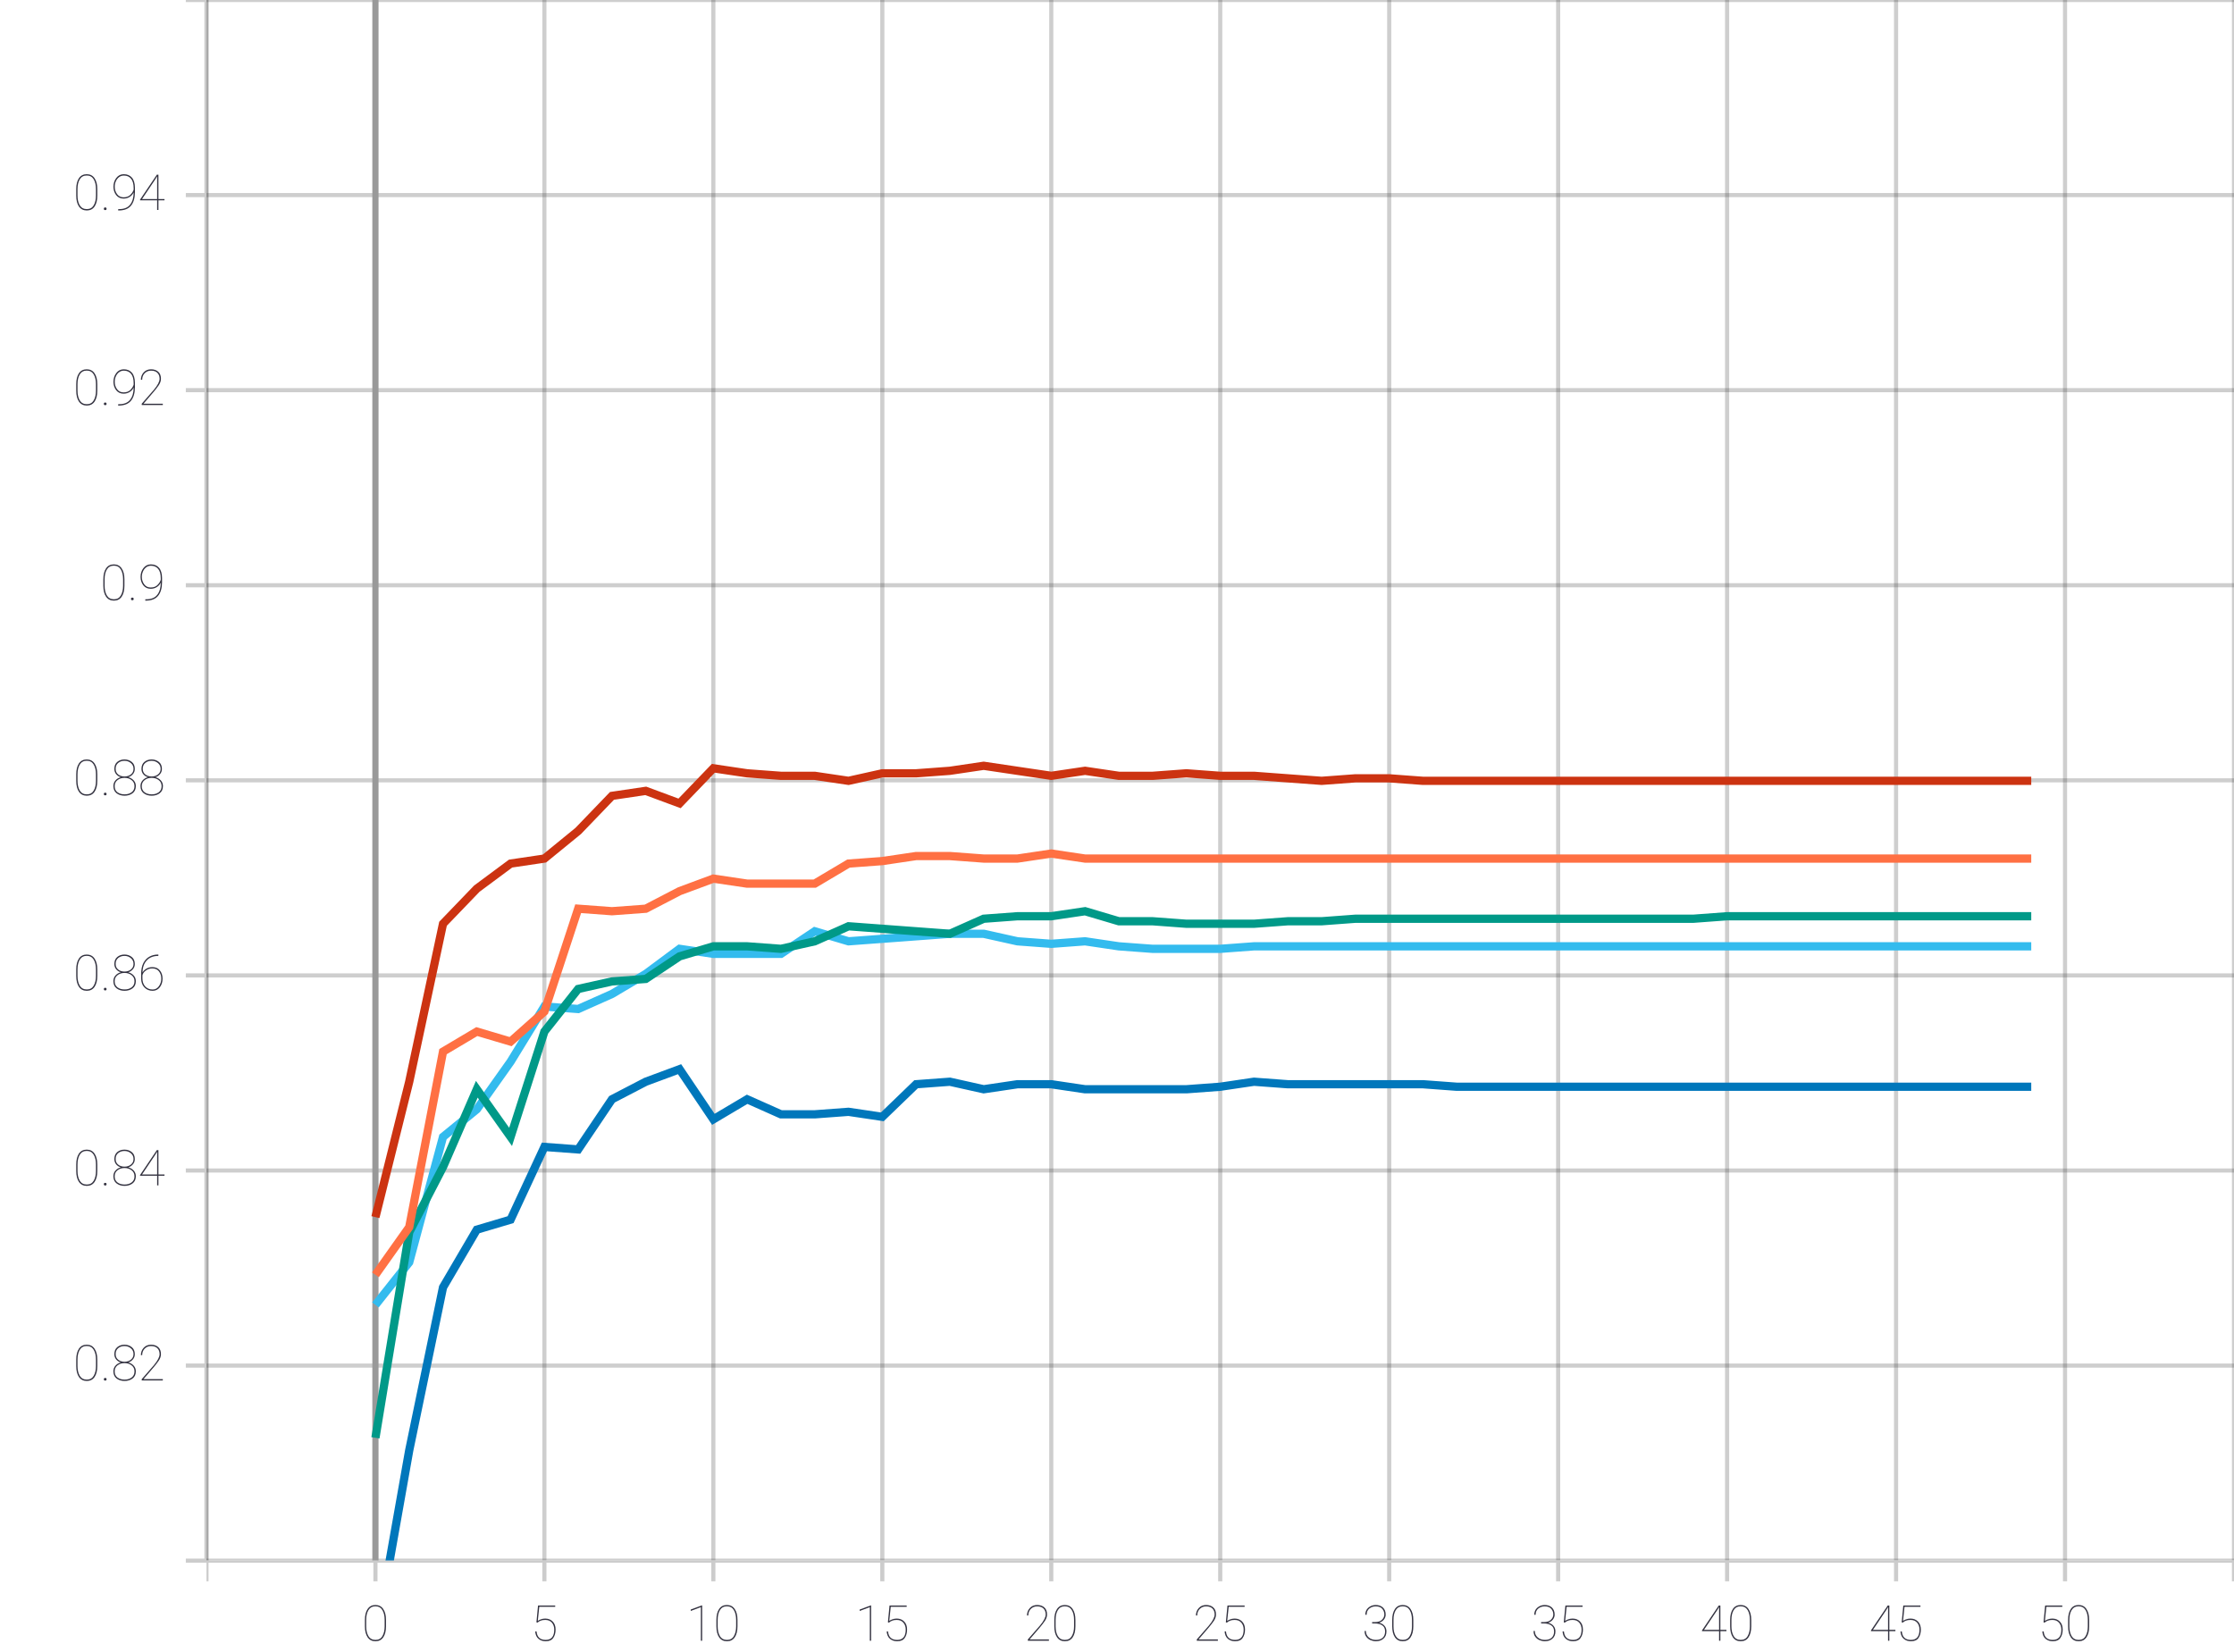
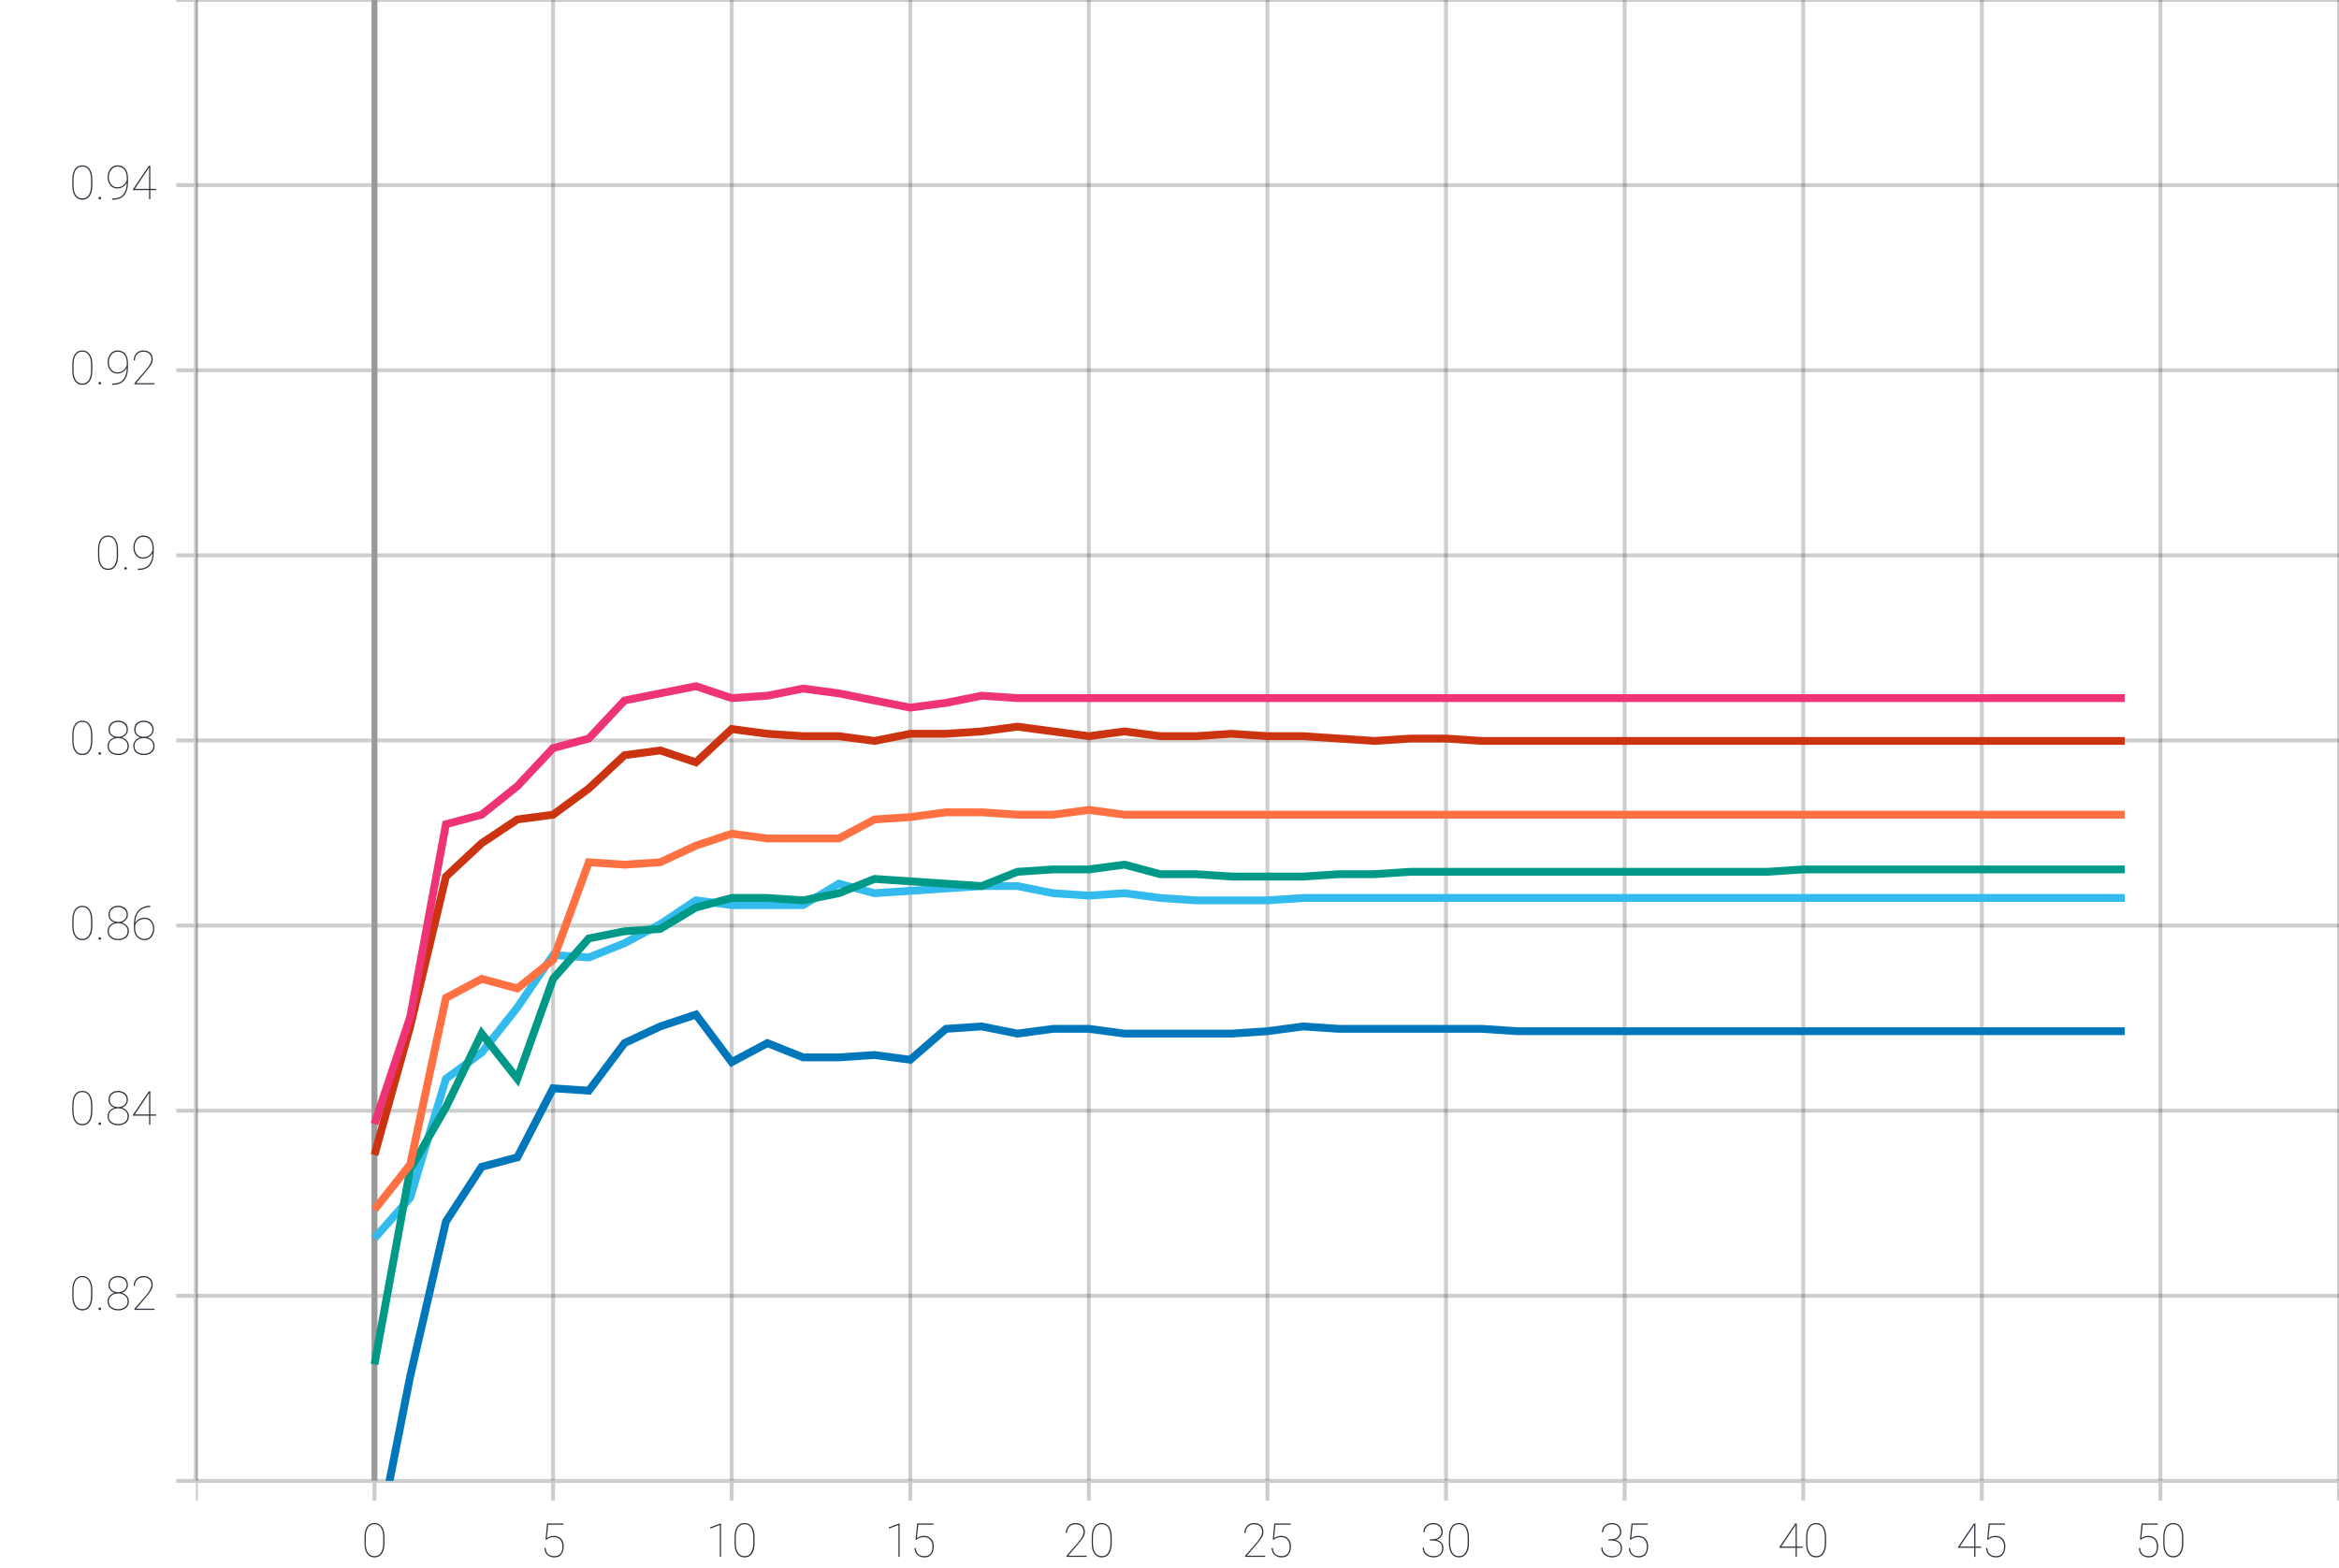
- <svg xmlns="http://www.w3.org/2000/svg" viewBox="0 0 541 400">
+ <svg xmlns="http://www.w3.org/2000/svg" viewBox="0 0 597 400">
  <g>
    <g>
      <g>
        <g>
          <g>
            <line x1="50" y1="378" x2="45" y2="378" style="visibility: inherit;" fill="rgb(0, 0, 0)" stroke="rgb(204, 204, 204)" stroke-width="1px" />
            <line x1="50" y1="330.75" x2="45" y2="330.75" style="visibility: inherit;" fill="rgb(0, 0, 0)" stroke="rgb(204, 204, 204)" stroke-width="1px" />
            <line x1="50" y1="283.5" x2="45" y2="283.5" style="visibility: inherit;" fill="rgb(0, 0, 0)" stroke="rgb(204, 204, 204)" stroke-width="1px" />
            <line x1="50" y1="236.25" x2="45" y2="236.25" style="visibility: inherit;" fill="rgb(0, 0, 0)" stroke="rgb(204, 204, 204)" stroke-width="1px" />
            <line x1="50" y1="189" x2="45" y2="189" style="visibility: inherit;" fill="rgb(0, 0, 0)" stroke="rgb(204, 204, 204)" stroke-width="1px" />
            <line x1="50" y1="141.75" x2="45" y2="141.75" style="visibility: inherit;" fill="rgb(0, 0, 0)" stroke="rgb(204, 204, 204)" stroke-width="1px" />
            <line x1="50" y1="94.5" x2="45" y2="94.5" style="visibility: inherit;" fill="rgb(0, 0, 0)" stroke="rgb(204, 204, 204)" stroke-width="1px" />
            <line x1="50" y1="47.25" x2="45" y2="47.25" style="visibility: inherit;" fill="rgb(0, 0, 0)" stroke="rgb(204, 204, 204)" stroke-width="1px" />
            <line x1="50" y1="0" x2="45" y2="0" style="visibility: inherit;" fill="rgb(0, 0, 0)" stroke="rgb(204, 204, 204)" stroke-width="1px" />
          </g>
          <g transform="translate(40, 0)">
            <text x="0" y="378" dx="0em" dy="0.3em" style="text-anchor: end; visibility: hidden; font-family: Roboto, sans-serif; font-size: 12px; font-weight: 200;" fill="rgb(50, 49, 63)" stroke="none" stroke-width="1px">0.8</text>
            <text x="0" y="330.75" dx="0em" dy="0.3em" style="text-anchor: end; visibility: inherit; font-family: Roboto, sans-serif; font-size: 12px; font-weight: 200;" fill="rgb(50, 49, 63)" stroke="none" stroke-width="1px">0.82</text>
            <text x="0" y="283.5" dx="0em" dy="0.3em" style="text-anchor: end; visibility: inherit; font-family: Roboto, sans-serif; font-size: 12px; font-weight: 200;" fill="rgb(50, 49, 63)" stroke="none" stroke-width="1px">0.84</text>
            <text x="0" y="236.25" dx="0em" dy="0.3em" style="text-anchor: end; visibility: inherit; font-family: Roboto, sans-serif; font-size: 12px; font-weight: 200;" fill="rgb(50, 49, 63)" stroke="none" stroke-width="1px">0.86</text>
            <text x="0" y="189" dx="0em" dy="0.3em" style="text-anchor: end; visibility: inherit; font-family: Roboto, sans-serif; font-size: 12px; font-weight: 200;" fill="rgb(50, 49, 63)" stroke="none" stroke-width="1px">0.88</text>
            <text x="0" y="141.75" dx="0em" dy="0.3em" style="text-anchor: end; visibility: inherit; font-family: Roboto, sans-serif; font-size: 12px; font-weight: 200;" fill="rgb(50, 49, 63)" stroke="none" stroke-width="1px">0.9</text>
            <text x="0" y="94.5" dx="0em" dy="0.3em" style="text-anchor: end; visibility: inherit; font-family: Roboto, sans-serif; font-size: 12px; font-weight: 200;" fill="rgb(50, 49, 63)" stroke="none" stroke-width="1px">0.92</text>
            <text x="0" y="47.25" dx="0em" dy="0.3em" style="text-anchor: end; visibility: inherit; font-family: Roboto, sans-serif; font-size: 12px; font-weight: 200;" fill="rgb(50, 49, 63)" stroke="none" stroke-width="1px">0.94</text>
            <text x="0" y="0" dx="0em" dy="0.3em" style="text-anchor: end; visibility: hidden; font-family: Roboto, sans-serif; font-size: 12px; font-weight: 200;" fill="rgb(50, 49, 63)" stroke="none" stroke-width="1px">0.96</text>
          </g>
          <line x1="50" y1="0" x2="50" y2="378" fill="rgb(0, 0, 0)" stroke="rgb(204, 204, 204)" stroke-width="1px" />
        </g>
      </g>
      <g transform="translate(50, 0)" clip-path="url(#clip_0)">
        <clipPath id="clip_0">
-           <rect width="491" height="378" />
+           <rect width="547" height="378" />
        </clipPath>
        <g>
          <g>
            <g>
              <line x1="0" y1="0" x2="0" y2="378" fill="rgb(0, 0, 0)" stroke="rgb(60, 60, 60)" stroke-width="1px" opacity="0.25" />
-               <line x1="40.917" y1="0" x2="40.917" y2="378" fill="rgb(0, 0, 0)" stroke="rgb(60, 60, 60)" stroke-width="1px" opacity="0.25" />
-               <line x1="81.833" y1="0" x2="81.833" y2="378" fill="rgb(0, 0, 0)" stroke="rgb(60, 60, 60)" stroke-width="1px" opacity="0.25" />
-               <line x1="122.75" y1="0" x2="122.75" y2="378" fill="rgb(0, 0, 0)" stroke="rgb(60, 60, 60)" stroke-width="1px" opacity="0.25" />
-               <line x1="163.667" y1="0" x2="163.667" y2="378" fill="rgb(0, 0, 0)" stroke="rgb(60, 60, 60)" stroke-width="1px" opacity="0.25" />
-               <line x1="204.583" y1="0" x2="204.583" y2="378" fill="rgb(0, 0, 0)" stroke="rgb(60, 60, 60)" stroke-width="1px" opacity="0.25" />
-               <line x1="245.5" y1="0" x2="245.5" y2="378" fill="rgb(0, 0, 0)" stroke="rgb(60, 60, 60)" stroke-width="1px" opacity="0.25" />
-               <line x1="286.417" y1="0" x2="286.417" y2="378" fill="rgb(0, 0, 0)" stroke="rgb(60, 60, 60)" stroke-width="1px" opacity="0.25" />
-               <line x1="327.333" y1="0" x2="327.333" y2="378" fill="rgb(0, 0, 0)" stroke="rgb(60, 60, 60)" stroke-width="1px" opacity="0.25" />
-               <line x1="368.25" y1="0" x2="368.25" y2="378" fill="rgb(0, 0, 0)" stroke="rgb(60, 60, 60)" stroke-width="1px" opacity="0.25" />
-               <line x1="409.167" y1="0" x2="409.167" y2="378" fill="rgb(0, 0, 0)" stroke="rgb(60, 60, 60)" stroke-width="1px" opacity="0.25" />
-               <line x1="450.083" y1="0" x2="450.083" y2="378" fill="rgb(0, 0, 0)" stroke="rgb(60, 60, 60)" stroke-width="1px" opacity="0.25" />
-               <line x1="491" y1="0" x2="491" y2="378" fill="rgb(0, 0, 0)" stroke="rgb(60, 60, 60)" stroke-width="1px" opacity="0.25" />
+               <line x1="45.583" y1="0" x2="45.583" y2="378" fill="rgb(0, 0, 0)" stroke="rgb(60, 60, 60)" stroke-width="1px" opacity="0.25" />
+               <line x1="91.167" y1="0" x2="91.167" y2="378" fill="rgb(0, 0, 0)" stroke="rgb(60, 60, 60)" stroke-width="1px" opacity="0.25" />
+               <line x1="136.75" y1="0" x2="136.75" y2="378" fill="rgb(0, 0, 0)" stroke="rgb(60, 60, 60)" stroke-width="1px" opacity="0.25" />
+               <line x1="182.333" y1="0" x2="182.333" y2="378" fill="rgb(0, 0, 0)" stroke="rgb(60, 60, 60)" stroke-width="1px" opacity="0.25" />
+               <line x1="227.917" y1="0" x2="227.917" y2="378" fill="rgb(0, 0, 0)" stroke="rgb(60, 60, 60)" stroke-width="1px" opacity="0.25" />
+               <line x1="273.5" y1="0" x2="273.5" y2="378" fill="rgb(0, 0, 0)" stroke="rgb(60, 60, 60)" stroke-width="1px" opacity="0.25" />
+               <line x1="319.083" y1="0" x2="319.083" y2="378" fill="rgb(0, 0, 0)" stroke="rgb(60, 60, 60)" stroke-width="1px" opacity="0.25" />
+               <line x1="364.667" y1="0" x2="364.667" y2="378" fill="rgb(0, 0, 0)" stroke="rgb(60, 60, 60)" stroke-width="1px" opacity="0.25" />
+               <line x1="410.25" y1="0" x2="410.25" y2="378" fill="rgb(0, 0, 0)" stroke="rgb(60, 60, 60)" stroke-width="1px" opacity="0.25" />
+               <line x1="455.833" y1="0" x2="455.833" y2="378" fill="rgb(0, 0, 0)" stroke="rgb(60, 60, 60)" stroke-width="1px" opacity="0.25" />
+               <line x1="501.417" y1="0" x2="501.417" y2="378" fill="rgb(0, 0, 0)" stroke="rgb(60, 60, 60)" stroke-width="1px" opacity="0.25" />
+               <line x1="547" y1="0" x2="547" y2="378" fill="rgb(0, 0, 0)" stroke="rgb(60, 60, 60)" stroke-width="1px" opacity="0.25" />
            </g>
            <g>
-               <line x1="0" y1="378" x2="491" y2="378" fill="rgb(0, 0, 0)" stroke="rgb(60, 60, 60)" stroke-width="1px" opacity="0.25" />
-               <line x1="0" y1="330.75" x2="491" y2="330.75" fill="rgb(0, 0, 0)" stroke="rgb(60, 60, 60)" stroke-width="1px" opacity="0.25" />
-               <line x1="0" y1="283.5" x2="491" y2="283.5" fill="rgb(0, 0, 0)" stroke="rgb(60, 60, 60)" stroke-width="1px" opacity="0.25" />
-               <line x1="0" y1="236.25" x2="491" y2="236.25" fill="rgb(0, 0, 0)" stroke="rgb(60, 60, 60)" stroke-width="1px" opacity="0.25" />
-               <line x1="0" y1="189" x2="491" y2="189" fill="rgb(0, 0, 0)" stroke="rgb(60, 60, 60)" stroke-width="1px" opacity="0.25" />
-               <line x1="0" y1="141.75" x2="491" y2="141.75" fill="rgb(0, 0, 0)" stroke="rgb(60, 60, 60)" stroke-width="1px" opacity="0.25" />
-               <line x1="0" y1="94.5" x2="491" y2="94.5" fill="rgb(0, 0, 0)" stroke="rgb(60, 60, 60)" stroke-width="1px" opacity="0.25" />
-               <line x1="0" y1="47.25" x2="491" y2="47.25" fill="rgb(0, 0, 0)" stroke="rgb(60, 60, 60)" stroke-width="1px" opacity="0.25" />
-               <line x1="0" y1="0" x2="491" y2="0" fill="rgb(0, 0, 0)" stroke="rgb(60, 60, 60)" stroke-width="1px" opacity="0.25" />
+               <line x1="0" y1="378" x2="547" y2="378" fill="rgb(0, 0, 0)" stroke="rgb(60, 60, 60)" stroke-width="1px" opacity="0.25" />
+               <line x1="0" y1="330.75" x2="547" y2="330.75" fill="rgb(0, 0, 0)" stroke="rgb(60, 60, 60)" stroke-width="1px" opacity="0.25" />
+               <line x1="0" y1="283.5" x2="547" y2="283.5" fill="rgb(0, 0, 0)" stroke="rgb(60, 60, 60)" stroke-width="1px" opacity="0.25" />
+               <line x1="0" y1="236.25" x2="547" y2="236.25" fill="rgb(0, 0, 0)" stroke="rgb(60, 60, 60)" stroke-width="1px" opacity="0.25" />
+               <line x1="0" y1="189" x2="547" y2="189" fill="rgb(0, 0, 0)" stroke="rgb(60, 60, 60)" stroke-width="1px" opacity="0.25" />
+               <line x1="0" y1="141.75" x2="547" y2="141.75" fill="rgb(0, 0, 0)" stroke="rgb(60, 60, 60)" stroke-width="1px" opacity="0.25" />
+               <line x1="0" y1="94.5" x2="547" y2="94.5" fill="rgb(0, 0, 0)" stroke="rgb(60, 60, 60)" stroke-width="1px" opacity="0.25" />
+               <line x1="0" y1="47.25" x2="547" y2="47.25" fill="rgb(0, 0, 0)" stroke="rgb(60, 60, 60)" stroke-width="1px" opacity="0.25" />
+               <line x1="0" y1="0" x2="547" y2="0" fill="rgb(0, 0, 0)" stroke="rgb(60, 60, 60)" stroke-width="1px" opacity="0.25" />
            </g>
          </g>
        </g>
        <g>
          <g>
-             <line x1="0" y1="2268" x2="491" y2="2268" fill="rgb(0, 0, 0)" stroke="rgb(153, 153, 153)" stroke-width="1.5px" />
+             <line x1="0" y1="2268" x2="547" y2="2268" fill="rgb(0, 0, 0)" stroke="rgb(153, 153, 153)" stroke-width="1.5px" />
          </g>
        </g>
        <g>
          <g>
-             <line x1="40.917" y1="0" x2="40.917" y2="378" fill="rgb(0, 0, 0)" stroke="rgb(153, 153, 153)" stroke-width="1.5px" />
+             <line x1="45.583" y1="0" x2="45.583" y2="378" fill="rgb(0, 0, 0)" stroke="rgb(153, 153, 153)" stroke-width="1.5px" />
          </g>
        </g>
        <g>
          <g>
            <g>
              <g>
                <g>
-                   <path stroke="rgb(0, 119, 187)" stroke-width="2px" d="M40.917,397.434L49.1,351.278L57.283,311.801L65.467,297.833L73.65,295.404L81.833,277.791L90.017,278.398L98.2,266.252L106.383,262.001L114.567,258.964L122.75,271.111L130.933,266.252L139.117,269.896L147.3,269.896L155.483,269.288L163.667,270.503L171.85,262.608L180.033,262.001L188.217,263.823L196.4,262.608L204.583,262.608L212.767,263.823L220.95,263.823L229.133,263.823L237.317,263.823L245.5,263.215L253.683,262.001L261.867,262.608L270.05,262.608L278.233,262.608L286.417,262.608L294.6,262.608L302.783,263.215L310.967,263.215L319.15,263.215L327.333,263.215L335.517,263.215L343.7,263.215L351.883,263.215L360.067,263.215L368.25,263.215L376.433,263.215L384.617,263.215L392.8,263.215L400.983,263.215L409.167,263.215L417.35,263.215L425.533,263.215L433.717,263.215L441.9,263.215" style="fill: none;" fill="none" />
+                   <path stroke="rgb(0, 119, 187)" stroke-width="2px" d="M45.583,397.434L54.7,351.278L63.817,311.801L72.933,297.833L82.05,295.404L91.167,277.791L100.283,278.398L109.4,266.252L118.517,262.001L127.633,258.964L136.75,271.111L145.867,266.252L154.983,269.896L164.1,269.896L173.217,269.288L182.333,270.503L191.45,262.608L200.567,262.001L209.683,263.823L218.8,262.608L227.917,262.608L237.033,263.823L246.15,263.823L255.267,263.823L264.383,263.823L273.5,263.215L282.617,262.001L291.733,262.608L300.85,262.608L309.967,262.608L319.083,262.608L328.2,262.608L337.317,263.215L346.433,263.215L355.55,263.215L364.667,263.215L373.783,263.215L382.9,263.215L392.017,263.215L401.133,263.215L410.25,263.215L419.367,263.215L428.483,263.215L437.6,263.215L446.717,263.215L455.833,263.215L464.95,263.215L474.067,263.215L483.183,263.215L492.3,263.215" style="fill: none;" fill="none" />
                </g>
                <g>
-                   <path stroke="rgb(51, 187, 238)" stroke-width="2px" d="M40.917,316.053L49.1,305.728L57.283,275.362L65.467,268.681L73.65,257.142L81.833,243.781L90.017,244.388L98.2,240.744L106.383,235.886L114.567,229.812L122.75,231.027L130.933,231.027L139.117,231.027L147.3,225.561L155.483,227.99L163.667,227.383L171.85,226.776L180.033,226.168L188.217,226.168L196.4,227.99L204.583,228.598L212.767,227.99L220.95,229.205L229.133,229.812L237.317,229.812L245.5,229.812L253.683,229.205L261.867,229.205L270.05,229.205L278.233,229.205L286.417,229.205L294.6,229.205L302.783,229.205L310.967,229.205L319.15,229.205L327.333,229.205L335.517,229.205L343.7,229.205L351.883,229.205L360.067,229.205L368.25,229.205L376.433,229.205L384.617,229.205L392.8,229.205L400.983,229.205L409.167,229.205L417.35,229.205L425.533,229.205L433.717,229.205L441.9,229.205" style="fill: none;" fill="none" />
+                   <path stroke="rgb(51, 187, 238)" stroke-width="2px" d="M45.583,316.053L54.7,305.728L63.817,275.362L72.933,268.681L82.05,257.142L91.167,243.781L100.283,244.388L109.4,240.744L118.517,235.886L127.633,229.812L136.75,231.027L145.867,231.027L154.983,231.027L164.1,225.561L173.217,227.99L182.333,227.383L191.45,226.776L200.567,226.168L209.683,226.168L218.8,227.99L227.917,228.598L237.033,227.99L246.15,229.205L255.267,229.812L264.383,229.812L273.5,229.812L282.617,229.205L291.733,229.205L300.85,229.205L309.967,229.205L319.083,229.205L328.2,229.205L337.317,229.205L346.433,229.205L355.55,229.205L364.667,229.205L373.783,229.205L382.9,229.205L392.017,229.205L401.133,229.205L410.25,229.205L419.367,229.205L428.483,229.205L437.6,229.205L446.717,229.205L455.833,229.205L464.95,229.205L474.067,229.205L483.183,229.205L492.3,229.205" style="fill: none;" fill="none" />
                </g>
                <g>
-                   <path stroke="rgb(0, 153, 136)" stroke-width="2px" d="M40.917,348.241L49.1,298.44L57.283,282.65L65.467,263.823L73.65,275.362L81.833,249.854L90.017,239.53L98.2,237.708L106.383,237.1L114.567,231.634L122.75,229.205L130.933,229.205L139.117,229.812L147.3,227.99L155.483,224.346L163.667,224.954L171.85,225.561L180.033,226.168L188.217,222.524L196.4,221.917L204.583,221.917L212.767,220.702L220.95,223.132L229.133,223.132L237.317,223.739L245.5,223.739L253.683,223.739L261.867,223.132L270.05,223.132L278.233,222.524L286.417,222.524L294.6,222.524L302.783,222.524L310.967,222.524L319.15,222.524L327.333,222.524L335.517,222.524L343.7,222.524L351.883,222.524L360.067,222.524L368.25,221.917L376.433,221.917L384.617,221.917L392.8,221.917L400.983,221.917L409.167,221.917L417.35,221.917L425.533,221.917L433.717,221.917L441.9,221.917" style="fill: none;" fill="none" />
+                   <path stroke="rgb(0, 153, 136)" stroke-width="2px" d="M45.583,348.241L54.7,298.44L63.817,282.65L72.933,263.823L82.05,275.362L91.167,249.854L100.283,239.53L109.4,237.708L118.517,237.1L127.633,231.634L136.75,229.205L145.867,229.205L154.983,229.812L164.1,227.99L173.217,224.346L182.333,224.954L191.45,225.561L200.567,226.168L209.683,222.524L218.8,221.917L227.917,221.917L237.033,220.702L246.15,223.132L255.267,223.132L264.383,223.739L273.5,223.739L282.617,223.739L291.733,223.132L300.85,223.132L309.967,222.524L319.083,222.524L328.2,222.524L337.317,222.524L346.433,222.524L355.55,222.524L364.667,222.524L373.783,222.524L382.9,222.524L392.017,222.524L401.133,222.524L410.25,221.917L419.367,221.917L428.483,221.917L437.6,221.917L446.717,221.917L455.833,221.917L464.95,221.917L474.067,221.917L483.183,221.917L492.3,221.917" style="fill: none;" fill="none" />
                </g>
                <g>
-                   <path stroke="rgb(255, 112, 67)" stroke-width="2px" d="M40.917,308.765L49.1,297.226L57.283,254.713L65.467,249.854L73.65,252.283L81.833,244.995L90.017,220.095L98.2,220.702L106.383,220.095L114.567,215.844L122.75,212.807L130.933,214.022L139.117,214.022L147.3,214.022L155.483,209.163L163.667,208.556L171.85,207.341L180.033,207.341L188.217,207.949L196.4,207.949L204.583,206.734L212.767,207.949L220.95,207.949L229.133,207.949L237.317,207.949L245.5,207.949L253.683,207.949L261.867,207.949L270.05,207.949L278.233,207.949L286.417,207.949L294.6,207.949L302.783,207.949L310.967,207.949L319.15,207.949L327.333,207.949L335.517,207.949L343.7,207.949L351.883,207.949L360.067,207.949L368.25,207.949L376.433,207.949L384.617,207.949L392.8,207.949L400.983,207.949L409.167,207.949L417.35,207.949L425.533,207.949L433.717,207.949L441.9,207.949" style="fill: none;" fill="none" />
+                   <path stroke="rgb(255, 112, 67)" stroke-width="2px" d="M45.583,308.765L54.7,297.226L63.817,254.713L72.933,249.854L82.05,252.283L91.167,244.995L100.283,220.095L109.4,220.702L118.517,220.095L127.633,215.844L136.75,212.807L145.867,214.022L154.983,214.022L164.1,214.022L173.217,209.163L182.333,208.556L191.45,207.341L200.567,207.341L209.683,207.949L218.8,207.949L227.917,206.734L237.033,207.949L246.15,207.949L255.267,207.949L264.383,207.949L273.5,207.949L282.617,207.949L291.733,207.949L300.85,207.949L309.967,207.949L319.083,207.949L328.2,207.949L337.317,207.949L346.433,207.949L355.55,207.949L364.667,207.949L373.783,207.949L382.9,207.949L392.017,207.949L401.133,207.949L410.25,207.949L419.367,207.949L428.483,207.949L437.6,207.949L446.717,207.949L455.833,207.949L464.95,207.949L474.067,207.949L483.183,207.949L492.3,207.949" style="fill: none;" fill="none" />
                </g>
                <g>
-                   <path stroke="rgb(204, 51, 17)" stroke-width="2px" d="M40.917,294.796L49.1,262.001L57.283,223.739L65.467,215.237L73.65,209.163L81.833,207.949L90.017,201.268L98.2,192.765L106.383,191.551L114.567,194.587L122.75,186.085L130.933,187.3L139.117,187.907L147.3,187.907L155.483,189.122L163.667,187.3L171.85,187.3L180.033,186.692L188.217,185.477L196.4,186.692L204.583,187.907L212.767,186.692L220.95,187.907L229.133,187.907L237.317,187.3L245.5,187.907L253.683,187.907L261.867,188.514L270.05,189.122L278.233,188.514L286.417,188.514L294.6,189.122L302.783,189.122L310.967,189.122L319.15,189.122L327.333,189.122L335.517,189.122L343.7,189.122L351.883,189.122L360.067,189.122L368.25,189.122L376.433,189.122L384.617,189.122L392.8,189.122L400.983,189.122L409.167,189.122L417.35,189.122L425.533,189.122L433.717,189.122L441.9,189.122" style="fill: none;" fill="none" />
+                   <path stroke="rgb(204, 51, 17)" stroke-width="2px" d="M45.583,294.796L54.7,262.001L63.817,223.739L72.933,215.237L82.05,209.163L91.167,207.949L100.283,201.268L109.4,192.765L118.517,191.551L127.633,194.587L136.75,186.085L145.867,187.3L154.983,187.907L164.1,187.907L173.217,189.122L182.333,187.3L191.45,187.3L200.567,186.692L209.683,185.477L218.8,186.692L227.917,187.907L237.033,186.692L246.15,187.907L255.267,187.907L264.383,187.3L273.5,187.907L282.617,187.907L291.733,188.514L300.85,189.122L309.967,188.514L319.083,188.514L328.2,189.122L337.317,189.122L346.433,189.122L355.55,189.122L364.667,189.122L373.783,189.122L382.9,189.122L392.017,189.122L401.133,189.122L410.25,189.122L419.367,189.122L428.483,189.122L437.6,189.122L446.717,189.122L455.833,189.122L464.95,189.122L474.067,189.122L483.183,189.122L492.3,189.122" style="fill: none;" fill="none" />
+                 </g>
+                 <g>
+                   <path stroke="rgb(238, 51, 119)" stroke-width="2px" d="M45.583,286.901L54.7,259.571L63.817,210.378L72.933,207.949L82.05,200.661L91.167,190.943L100.283,188.514L109.4,178.797L118.517,176.975L127.633,175.153L136.75,178.19L145.867,177.582L154.983,175.76L164.1,176.975L173.217,178.797L182.333,180.619L191.45,179.404L200.567,177.582L209.683,178.19L218.8,178.19L227.917,178.19L237.033,178.19L246.15,178.19L255.267,178.19L264.383,178.19L273.5,178.19L282.617,178.19L291.733,178.19L300.85,178.19L309.967,178.19L319.083,178.19L328.2,178.19L337.317,178.19L346.433,178.19L355.55,178.19L364.667,178.19L373.783,178.19L382.9,178.19L392.017,178.19L401.133,178.19L410.25,178.19L419.367,178.19L428.483,178.19L437.6,178.19L446.717,178.19L455.833,178.19L464.95,178.19L474.067,178.19L483.183,178.19L492.3,178.19" style="fill: none;" fill="none" />
                </g>
              </g>
            </g>
          </g>
        </g>
      </g>
      <g transform="translate(50, 378)" clip-path="url(#clip_1)">
        <clipPath id="clip_1">
-           <rect width="491" height="22" />
+           <rect width="547" height="22" />
        </clipPath>
        <g>
          <g>
            <line x1="0" y1="0" x2="0" y2="5" style="visibility: inherit;" fill="rgb(0, 0, 0)" stroke="rgb(204, 204, 204)" stroke-width="1px" />
-             <line x1="40.917" y1="0" x2="40.917" y2="5" style="visibility: inherit;" fill="rgb(0, 0, 0)" stroke="rgb(204, 204, 204)" stroke-width="1px" />
-             <line x1="81.833" y1="0" x2="81.833" y2="5" style="visibility: inherit;" fill="rgb(0, 0, 0)" stroke="rgb(204, 204, 204)" stroke-width="1px" />
-             <line x1="122.75" y1="0" x2="122.75" y2="5" style="visibility: inherit;" fill="rgb(0, 0, 0)" stroke="rgb(204, 204, 204)" stroke-width="1px" />
-             <line x1="163.667" y1="0" x2="163.667" y2="5" style="visibility: inherit;" fill="rgb(0, 0, 0)" stroke="rgb(204, 204, 204)" stroke-width="1px" />
-             <line x1="204.583" y1="0" x2="204.583" y2="5" style="visibility: inherit;" fill="rgb(0, 0, 0)" stroke="rgb(204, 204, 204)" stroke-width="1px" />
-             <line x1="245.5" y1="0" x2="245.5" y2="5" style="visibility: inherit;" fill="rgb(0, 0, 0)" stroke="rgb(204, 204, 204)" stroke-width="1px" />
-             <line x1="286.417" y1="0" x2="286.417" y2="5" style="visibility: inherit;" fill="rgb(0, 0, 0)" stroke="rgb(204, 204, 204)" stroke-width="1px" />
-             <line x1="327.333" y1="0" x2="327.333" y2="5" style="visibility: inherit;" fill="rgb(0, 0, 0)" stroke="rgb(204, 204, 204)" stroke-width="1px" />
-             <line x1="368.25" y1="0" x2="368.25" y2="5" style="visibility: inherit;" fill="rgb(0, 0, 0)" stroke="rgb(204, 204, 204)" stroke-width="1px" />
-             <line x1="409.167" y1="0" x2="409.167" y2="5" style="visibility: inherit;" fill="rgb(0, 0, 0)" stroke="rgb(204, 204, 204)" stroke-width="1px" />
-             <line x1="450.083" y1="0" x2="450.083" y2="5" style="visibility: inherit;" fill="rgb(0, 0, 0)" stroke="rgb(204, 204, 204)" stroke-width="1px" />
-             <line x1="491" y1="0" x2="491" y2="5" style="visibility: inherit;" fill="rgb(0, 0, 0)" stroke="rgb(204, 204, 204)" stroke-width="1px" />
+             <line x1="45.583" y1="0" x2="45.583" y2="5" style="visibility: inherit;" fill="rgb(0, 0, 0)" stroke="rgb(204, 204, 204)" stroke-width="1px" />
+             <line x1="91.167" y1="0" x2="91.167" y2="5" style="visibility: inherit;" fill="rgb(0, 0, 0)" stroke="rgb(204, 204, 204)" stroke-width="1px" />
+             <line x1="136.75" y1="0" x2="136.75" y2="5" style="visibility: inherit;" fill="rgb(0, 0, 0)" stroke="rgb(204, 204, 204)" stroke-width="1px" />
+             <line x1="182.333" y1="0" x2="182.333" y2="5" style="visibility: inherit;" fill="rgb(0, 0, 0)" stroke="rgb(204, 204, 204)" stroke-width="1px" />
+             <line x1="227.917" y1="0" x2="227.917" y2="5" style="visibility: inherit;" fill="rgb(0, 0, 0)" stroke="rgb(204, 204, 204)" stroke-width="1px" />
+             <line x1="273.5" y1="0" x2="273.5" y2="5" style="visibility: inherit;" fill="rgb(0, 0, 0)" stroke="rgb(204, 204, 204)" stroke-width="1px" />
+             <line x1="319.083" y1="0" x2="319.083" y2="5" style="visibility: inherit;" fill="rgb(0, 0, 0)" stroke="rgb(204, 204, 204)" stroke-width="1px" />
+             <line x1="364.667" y1="0" x2="364.667" y2="5" style="visibility: inherit;" fill="rgb(0, 0, 0)" stroke="rgb(204, 204, 204)" stroke-width="1px" />
+             <line x1="410.25" y1="0" x2="410.25" y2="5" style="visibility: inherit;" fill="rgb(0, 0, 0)" stroke="rgb(204, 204, 204)" stroke-width="1px" />
+             <line x1="455.833" y1="0" x2="455.833" y2="5" style="visibility: inherit;" fill="rgb(0, 0, 0)" stroke="rgb(204, 204, 204)" stroke-width="1px" />
+             <line x1="501.417" y1="0" x2="501.417" y2="5" style="visibility: inherit;" fill="rgb(0, 0, 0)" stroke="rgb(204, 204, 204)" stroke-width="1px" />
+             <line x1="547" y1="0" x2="547" y2="5" style="visibility: inherit;" fill="rgb(0, 0, 0)" stroke="rgb(204, 204, 204)" stroke-width="1px" />
          </g>
          <g transform="translate(0, 8)">
            <text x="0" y="0" dx="0em" dy="0.95em" style="text-anchor: middle; visibility: hidden; font-family: Roboto, sans-serif; font-size: 12px; font-weight: 200;" fill="rgb(50, 49, 63)" stroke="none" stroke-width="1px">-5</text>
-             <text x="40.917" y="0" dx="0em" dy="0.95em" style="text-anchor: middle; visibility: inherit; font-family: Roboto, sans-serif; font-size: 12px; font-weight: 200;" fill="rgb(50, 49, 63)" stroke="none" stroke-width="1px">0</text>
-             <text x="81.833" y="0" dx="0em" dy="0.95em" style="text-anchor: middle; visibility: inherit; font-family: Roboto, sans-serif; font-size: 12px; font-weight: 200;" fill="rgb(50, 49, 63)" stroke="none" stroke-width="1px">5</text>
-             <text x="122.75" y="0" dx="0em" dy="0.95em" style="text-anchor: middle; visibility: inherit; font-family: Roboto, sans-serif; font-size: 12px; font-weight: 200;" fill="rgb(50, 49, 63)" stroke="none" stroke-width="1px">10</text>
-             <text x="163.667" y="0" dx="0em" dy="0.95em" style="text-anchor: middle; visibility: inherit; font-family: Roboto, sans-serif; font-size: 12px; font-weight: 200;" fill="rgb(50, 49, 63)" stroke="none" stroke-width="1px">15</text>
-             <text x="204.583" y="0" dx="0em" dy="0.95em" style="text-anchor: middle; visibility: inherit; font-family: Roboto, sans-serif; font-size: 12px; font-weight: 200;" fill="rgb(50, 49, 63)" stroke="none" stroke-width="1px">20</text>
-             <text x="245.5" y="0" dx="0em" dy="0.95em" style="text-anchor: middle; visibility: inherit; font-family: Roboto, sans-serif; font-size: 12px; font-weight: 200;" fill="rgb(50, 49, 63)" stroke="none" stroke-width="1px">25</text>
-             <text x="286.417" y="0" dx="0em" dy="0.95em" style="text-anchor: middle; visibility: inherit; font-family: Roboto, sans-serif; font-size: 12px; font-weight: 200;" fill="rgb(50, 49, 63)" stroke="none" stroke-width="1px">30</text>
-             <text x="327.333" y="0" dx="0em" dy="0.95em" style="text-anchor: middle; visibility: inherit; font-family: Roboto, sans-serif; font-size: 12px; font-weight: 200;" fill="rgb(50, 49, 63)" stroke="none" stroke-width="1px">35</text>
-             <text x="368.25" y="0" dx="0em" dy="0.95em" style="text-anchor: middle; visibility: inherit; font-family: Roboto, sans-serif; font-size: 12px; font-weight: 200;" fill="rgb(50, 49, 63)" stroke="none" stroke-width="1px">40</text>
-             <text x="409.167" y="0" dx="0em" dy="0.95em" style="text-anchor: middle; visibility: inherit; font-family: Roboto, sans-serif; font-size: 12px; font-weight: 200;" fill="rgb(50, 49, 63)" stroke="none" stroke-width="1px">45</text>
-             <text x="450.083" y="0" dx="0em" dy="0.95em" style="text-anchor: middle; visibility: inherit; font-family: Roboto, sans-serif; font-size: 12px; font-weight: 200;" fill="rgb(50, 49, 63)" stroke="none" stroke-width="1px">50</text>
-             <text x="491" y="0" dx="0em" dy="0.95em" style="text-anchor: middle; visibility: hidden; font-family: Roboto, sans-serif; font-size: 12px; font-weight: 200;" fill="rgb(50, 49, 63)" stroke="none" stroke-width="1px">55</text>
+             <text x="45.583" y="0" dx="0em" dy="0.95em" style="text-anchor: middle; visibility: inherit; font-family: Roboto, sans-serif; font-size: 12px; font-weight: 200;" fill="rgb(50, 49, 63)" stroke="none" stroke-width="1px">0</text>
+             <text x="91.167" y="0" dx="0em" dy="0.95em" style="text-anchor: middle; visibility: inherit; font-family: Roboto, sans-serif; font-size: 12px; font-weight: 200;" fill="rgb(50, 49, 63)" stroke="none" stroke-width="1px">5</text>
+             <text x="136.75" y="0" dx="0em" dy="0.95em" style="text-anchor: middle; visibility: inherit; font-family: Roboto, sans-serif; font-size: 12px; font-weight: 200;" fill="rgb(50, 49, 63)" stroke="none" stroke-width="1px">10</text>
+             <text x="182.333" y="0" dx="0em" dy="0.95em" style="text-anchor: middle; visibility: inherit; font-family: Roboto, sans-serif; font-size: 12px; font-weight: 200;" fill="rgb(50, 49, 63)" stroke="none" stroke-width="1px">15</text>
+             <text x="227.917" y="0" dx="0em" dy="0.95em" style="text-anchor: middle; visibility: inherit; font-family: Roboto, sans-serif; font-size: 12px; font-weight: 200;" fill="rgb(50, 49, 63)" stroke="none" stroke-width="1px">20</text>
+             <text x="273.5" y="0" dx="0em" dy="0.95em" style="text-anchor: middle; visibility: inherit; font-family: Roboto, sans-serif; font-size: 12px; font-weight: 200;" fill="rgb(50, 49, 63)" stroke="none" stroke-width="1px">25</text>
+             <text x="319.083" y="0" dx="0em" dy="0.95em" style="text-anchor: middle; visibility: inherit; font-family: Roboto, sans-serif; font-size: 12px; font-weight: 200;" fill="rgb(50, 49, 63)" stroke="none" stroke-width="1px">30</text>
+             <text x="364.667" y="0" dx="0em" dy="0.95em" style="text-anchor: middle; visibility: inherit; font-family: Roboto, sans-serif; font-size: 12px; font-weight: 200;" fill="rgb(50, 49, 63)" stroke="none" stroke-width="1px">35</text>
+             <text x="410.25" y="0" dx="0em" dy="0.95em" style="text-anchor: middle; visibility: inherit; font-family: Roboto, sans-serif; font-size: 12px; font-weight: 200;" fill="rgb(50, 49, 63)" stroke="none" stroke-width="1px">40</text>
+             <text x="455.833" y="0" dx="0em" dy="0.95em" style="text-anchor: middle; visibility: inherit; font-family: Roboto, sans-serif; font-size: 12px; font-weight: 200;" fill="rgb(50, 49, 63)" stroke="none" stroke-width="1px">45</text>
+             <text x="501.417" y="0" dx="0em" dy="0.95em" style="text-anchor: middle; visibility: inherit; font-family: Roboto, sans-serif; font-size: 12px; font-weight: 200;" fill="rgb(50, 49, 63)" stroke="none" stroke-width="1px">50</text>
+             <text x="547" y="0" dx="0em" dy="0.95em" style="text-anchor: middle; visibility: hidden; font-family: Roboto, sans-serif; font-size: 12px; font-weight: 200;" fill="rgb(50, 49, 63)" stroke="none" stroke-width="1px">55</text>
          </g>
-           <line x1="0" y1="0" x2="491" y2="0" fill="rgb(0, 0, 0)" stroke="rgb(204, 204, 204)" stroke-width="1px" />
+           <line x1="0" y1="0" x2="547" y2="0" fill="rgb(0, 0, 0)" stroke="rgb(204, 204, 204)" stroke-width="1px" />
        </g>
      </g>
    </g>
  </g>
</svg>
